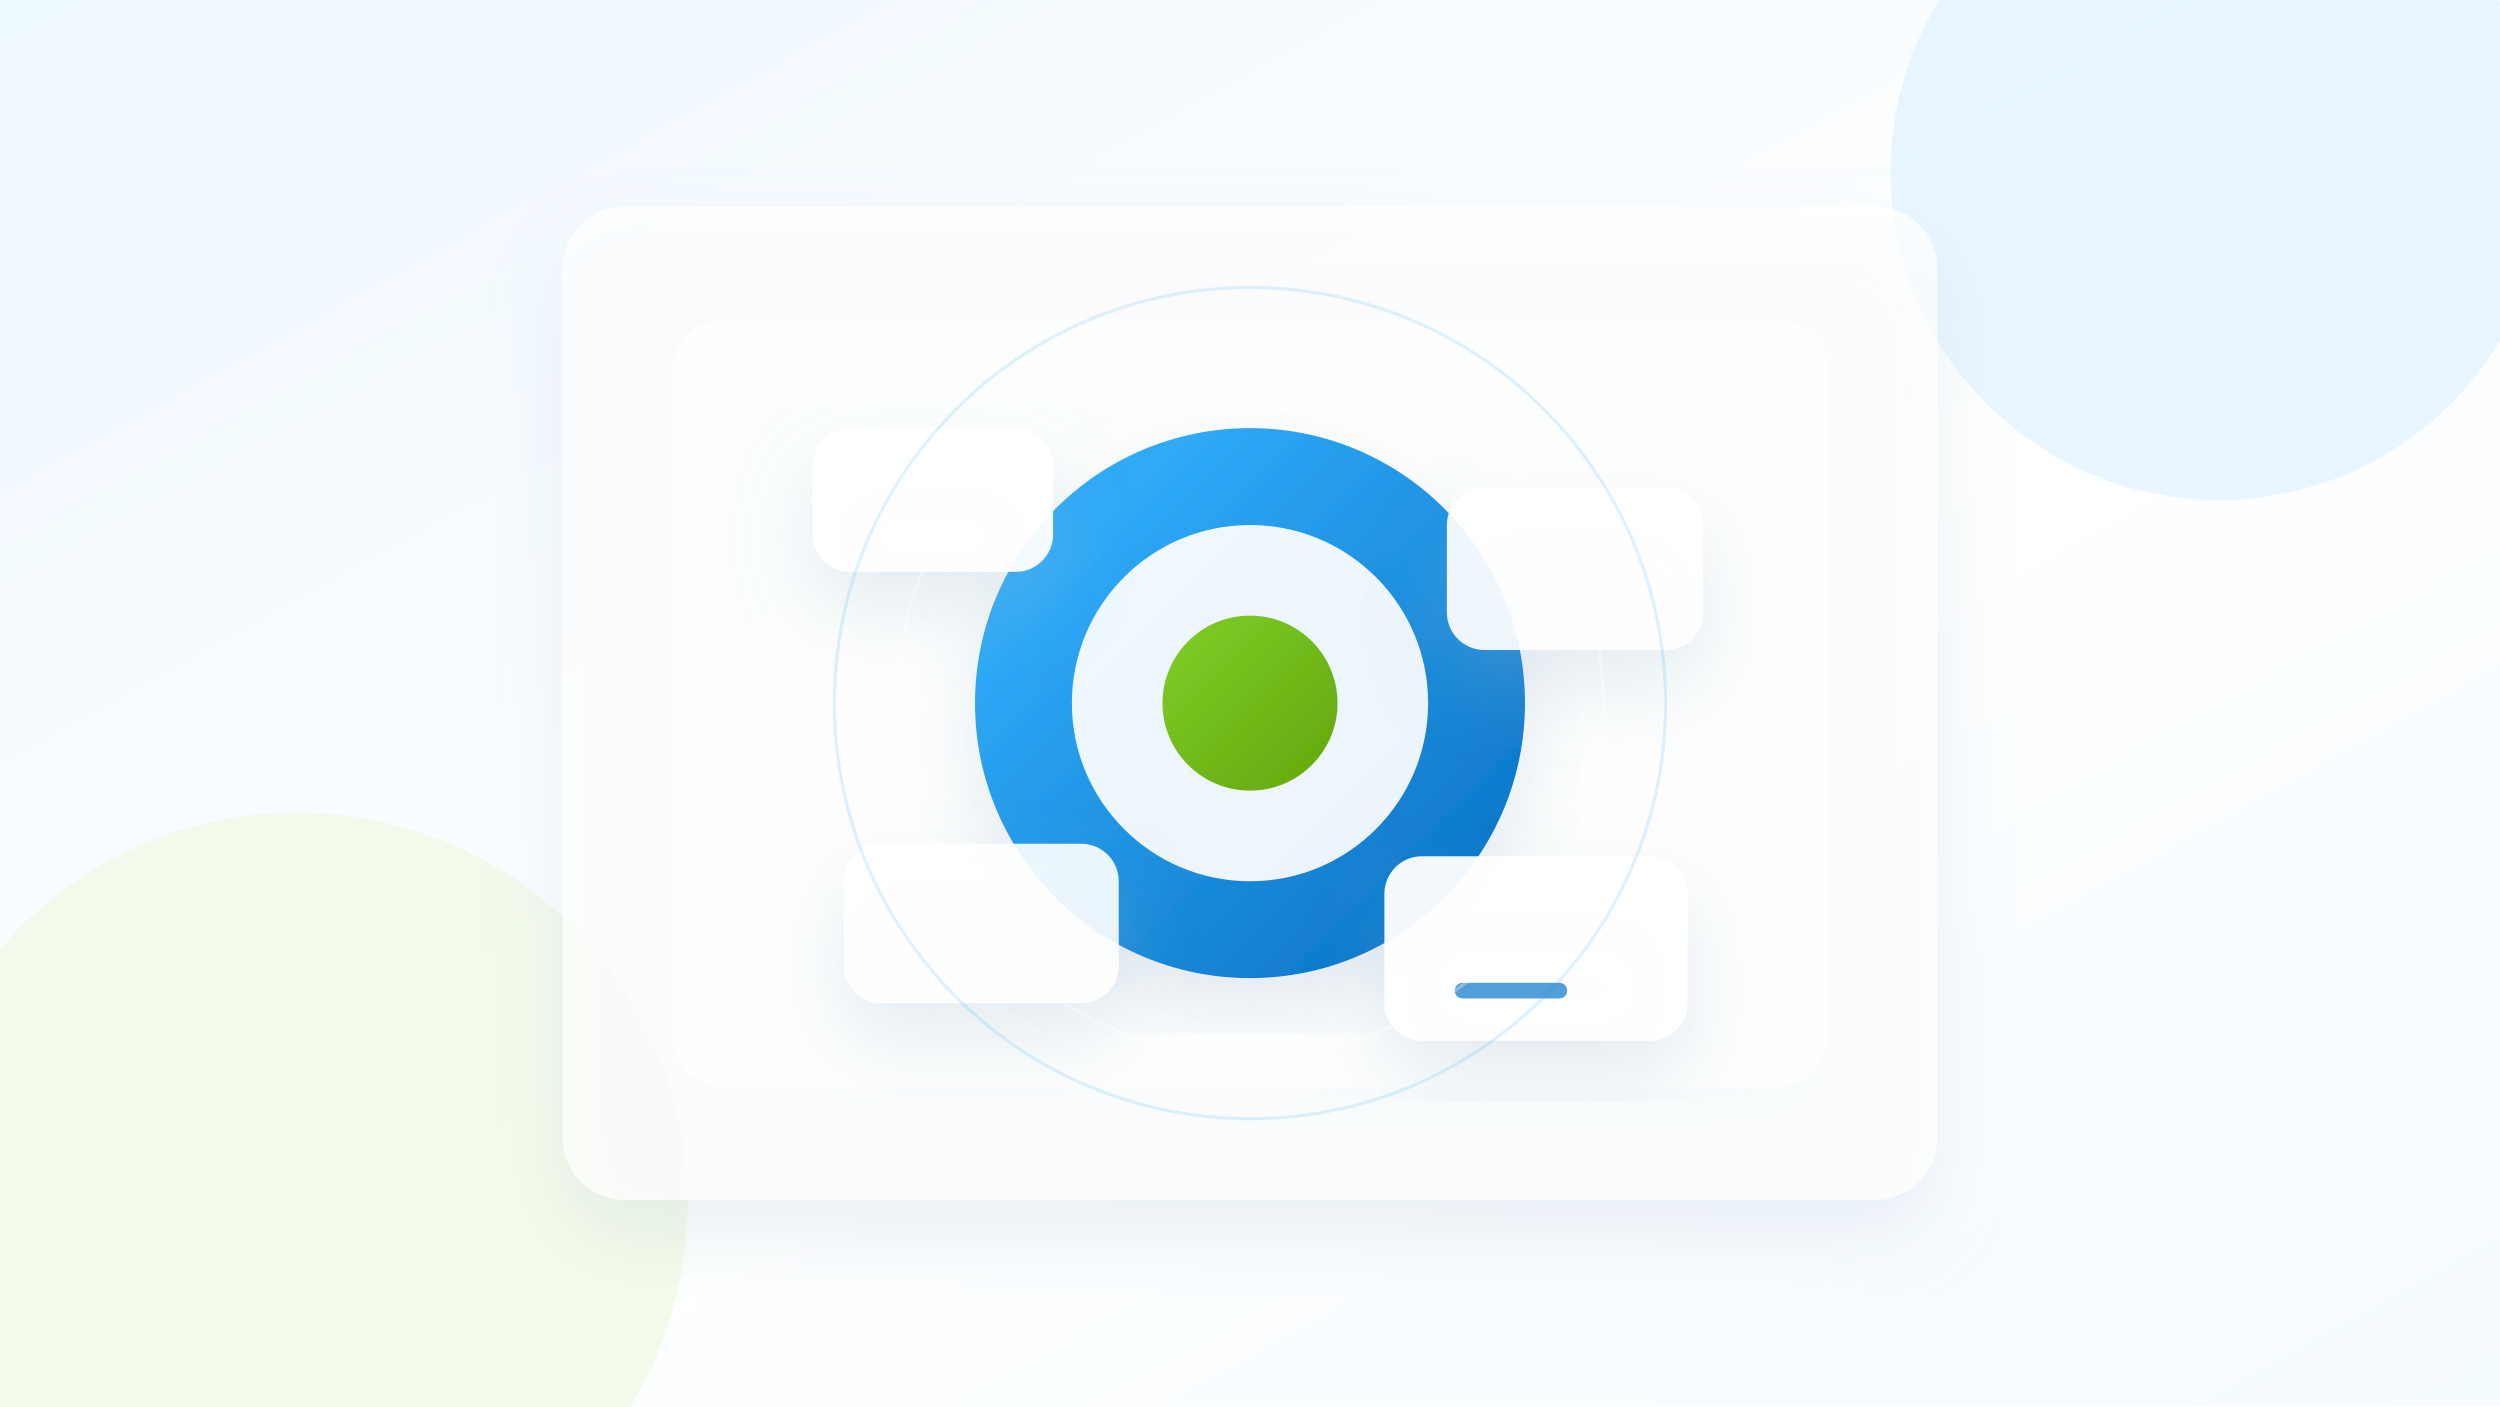
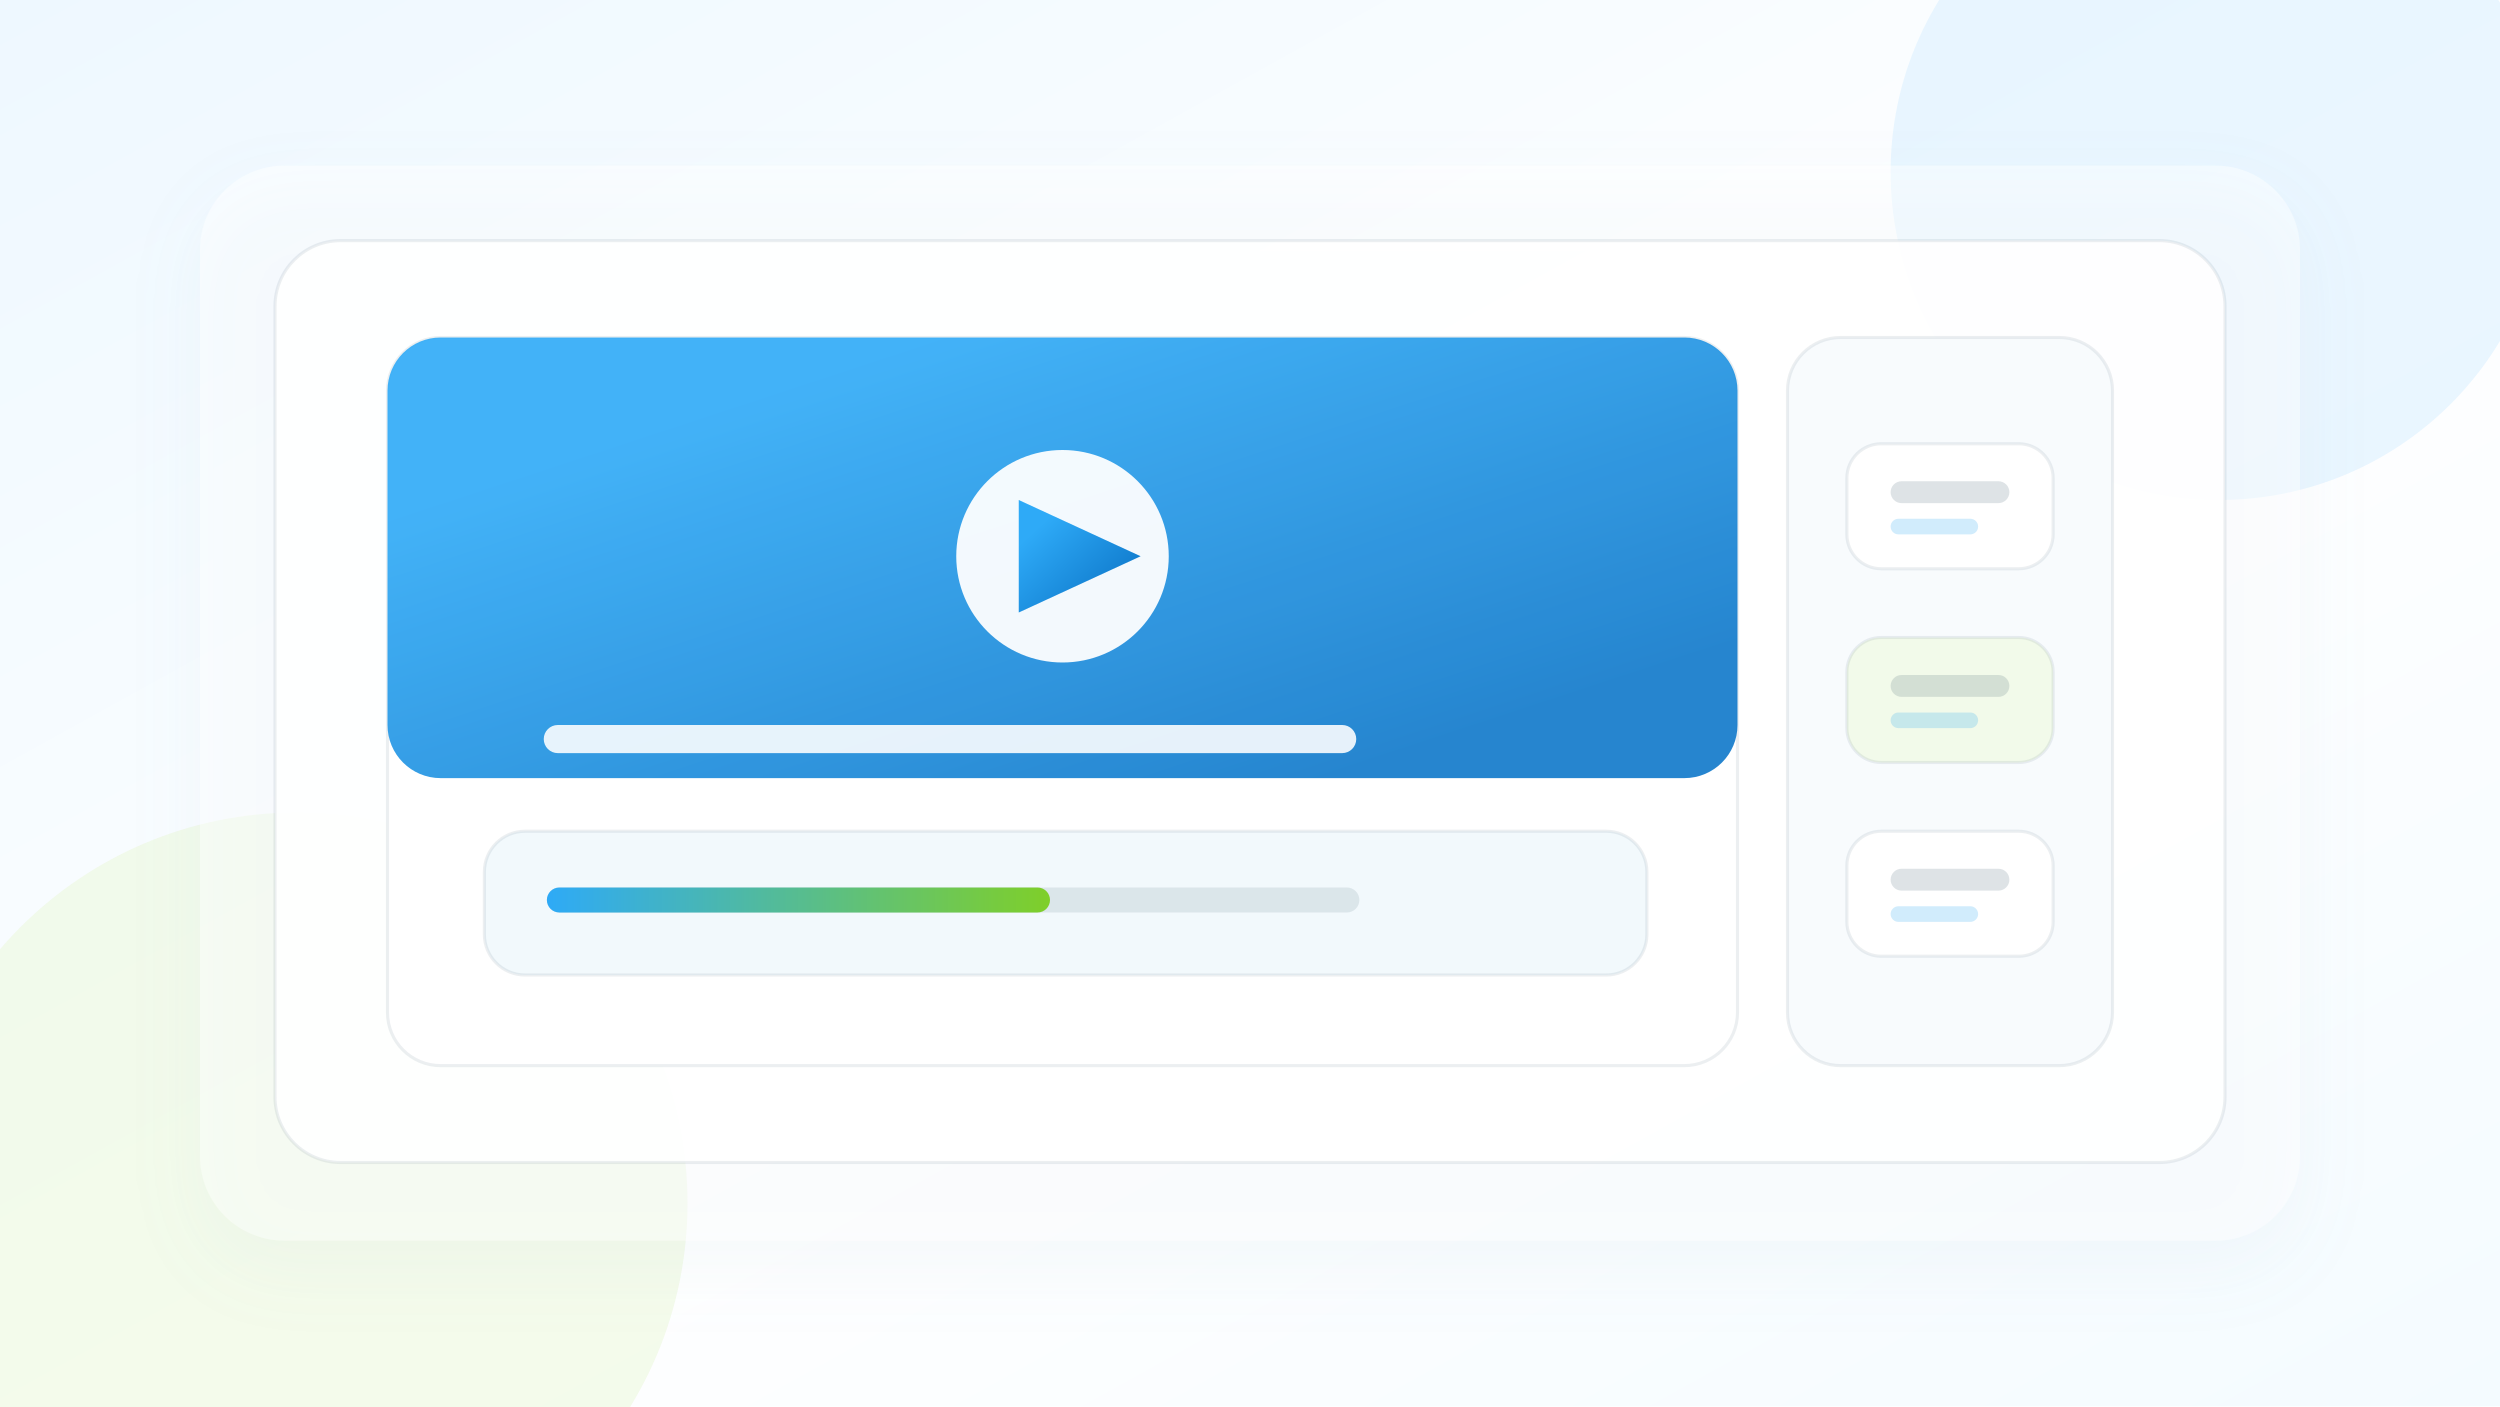
<svg xmlns="http://www.w3.org/2000/svg" width="1600" height="900" viewBox="0 0 1600 900" role="img" aria-hidden="true">
  <defs>
    <linearGradient id="bg" x1="0%" y1="0%" x2="100%" y2="100%">
      <stop offset="0%" stop-color="#eef8ff" />
      <stop offset="55%" stop-color="#ffffff" />
      <stop offset="100%" stop-color="#f4fbff" />
    </linearGradient>
-     <linearGradient id="panelGlow" x1="0%" y1="0%" x2="100%" y2="100%">
-       <stop offset="0%" stop-color="rgba(255,255,255,0.92)" />
-       <stop offset="100%" stop-color="rgba(255,255,255,0.58)" />
-     </linearGradient>
-     <linearGradient id="blueOrb" x1="20%" y1="20%" x2="85%" y2="85%">
+     <linearGradient id="primaryOrb" x1="20%" y1="20%" x2="85%" y2="85%">
      <stop offset="0%" stop-color="#2eaaf7" />
      <stop offset="100%" stop-color="#0e78ca" />
    </linearGradient>
-     <linearGradient id="accent" x1="0%" y1="0%" x2="100%" y2="100%">
+     <linearGradient id="accentOrb" x1="0%" y1="0%" x2="100%" y2="100%">
      <stop offset="0%" stop-color="#7fcf29" />
      <stop offset="100%" stop-color="#63a60b" />
    </linearGradient>
    <linearGradient id="line" x1="0%" y1="0%" x2="100%" y2="0%">
      <stop offset="0%" stop-color="#2eaaf7" />
      <stop offset="100%" stop-color="#7fcf29" />
    </linearGradient>
-     <filter id="shadow" x="-10%" y="-10%" width="120%" height="120%">
-       <feDropShadow dx="0" dy="24" stdDeviation="24" flood-color="#98b7cc" flood-opacity="0.25" />
+     <filter id="shadowSoft" x="-10%" y="-10%" width="120%" height="120%">
+       <feDropShadow dx="0" dy="18" stdDeviation="22" flood-color="#98b7cc" flood-opacity="0.18" />
    </filter>
  </defs>
  <rect width="1600" height="900" fill="url(#bg)" />
  <g opacity="0.55">
    <circle cx="1420" cy="110" r="210" fill="#d8efff" />
    <circle cx="190" cy="770" r="250" fill="#ebf7da" />
  </g>
-   <g filter="url(#shadow)">
-     <rect x="360" y="132" width="880" height="636" rx="40" fill="rgba(255,255,255,0.74)" />
-     <rect x="430" y="204" width="740" height="492" rx="34" fill="rgba(255,255,255,0.58)" />
+   <g filter="url(#shadowSoft)">
+     <rect x="128" y="106" width="1344" height="688" rx="54" fill="rgba(255,255,255,0.42)" />
  </g>
-   <g filter="url(#shadow)">
-     <circle cx="800" cy="450" r="176" fill="url(#blueOrb)" />
-     <circle cx="800" cy="450" r="114" fill="rgba(255,255,255,0.92)" />
-     <circle cx="800" cy="450" r="56" fill="url(#accent)" />
-   </g>
-   <g filter="url(#shadow)">
-     <rect x="520" y="274" width="154" height="92" rx="24" fill="rgba(255,255,255,0.94)" />
-     <rect x="926" y="312" width="164" height="104" rx="24" fill="rgba(255,255,255,0.92)" />
-     <rect x="540" y="540" width="176" height="102" rx="24" fill="rgba(255,255,255,0.9)" />
-     <rect x="886" y="548" width="194" height="118" rx="24" fill="rgba(255,255,255,0.94)" />
-   </g>
-   <g fill="none" stroke-linecap="round">
-     <path d="M574 320 H628" stroke="url(#line)" stroke-width="12" />
-     <path d="M954 364 H1036" stroke="url(#line)" stroke-width="12" />
-     <path d="M572 592 H650" stroke="url(#line)" stroke-width="12" />
-     <path d="M924 598 H1022" stroke="url(#line)" stroke-width="12" />
-     <path d="M936 634 H998" stroke="#0e78ca" stroke-width="10" opacity="0.72" />
-   </g>
-   <g opacity="0.7">
-     <circle cx="800" cy="450" r="226" fill="none" stroke="rgba(255,255,255,0.46)" stroke-width="2" />
-     <circle cx="800" cy="450" r="266" fill="none" stroke="rgba(5,150,239,0.18)" stroke-width="2" />
-   </g>
+   <rect x="176" y="154" width="1248" height="590" rx="42" fill="rgba(255,255,255,0.92)" stroke="rgba(17,52,76,0.08)" stroke-width="2" />
+   <rect x="248" y="216" width="864" height="466" rx="34" fill="rgba(255,255,255,0.98)" stroke="rgba(17,52,76,0.08)" stroke-width="2" />
+   <rect x="1144" y="216" width="208" height="466" rx="34" fill="rgba(247,251,253,0.96)" stroke="rgba(17,52,76,0.08)" stroke-width="2" />
+   <rect x="248" y="216" width="864" height="282" rx="34" fill="url(#primaryOrb)" opacity="0.9" />
+   <circle cx="680" cy="356" r="68" fill="rgba(255,255,255,0.94)" />
+   <path d="M652 320l78 36-78 36z" fill="url(#primaryOrb)" />
+   <rect x="310" y="532" width="744" height="92" rx="26" fill="rgba(241,248,252,0.96)" stroke="rgba(17,52,76,0.08)" stroke-width="2" />
+   <rect x="350" y="568" width="520" height="16" rx="8" fill="rgba(17,52,76,0.1)" />
+   <rect x="350" y="568" width="322" height="16" rx="8" fill="url(#line)" />
+   <rect x="348" y="464" width="520" height="18" rx="9" fill="rgba(255,255,255,0.88)" />
+   <rect x="348" y="500" width="436" height="14" rx="7" fill="rgba(255,255,255,0.72)" />
+   <rect x="1182" y="284" width="132" height="80" rx="22" fill="rgba(255,255,255,0.98)" stroke="rgba(17,52,76,0.08)" stroke-width="2" />
+   <rect x="1210" y="308" width="76" height="14" rx="7" fill="rgba(17,52,76,0.14)" />
+   <rect x="1210" y="332" width="56" height="10" rx="5" fill="rgba(5,150,239,0.18)" />
+   <rect x="1182" y="408" width="132" height="80" rx="22" fill="rgba(241,250,233,0.96)" stroke="rgba(17,52,76,0.08)" stroke-width="2" />
+   <rect x="1210" y="432" width="76" height="14" rx="7" fill="rgba(17,52,76,0.14)" />
+   <rect x="1210" y="456" width="56" height="10" rx="5" fill="rgba(5,150,239,0.18)" />
+   <rect x="1182" y="532" width="132" height="80" rx="22" fill="rgba(255,255,255,0.98)" stroke="rgba(17,52,76,0.08)" stroke-width="2" />
+   <rect x="1210" y="556" width="76" height="14" rx="7" fill="rgba(17,52,76,0.14)" />
+   <rect x="1210" y="580" width="56" height="10" rx="5" fill="rgba(5,150,239,0.18)" />
</svg>
